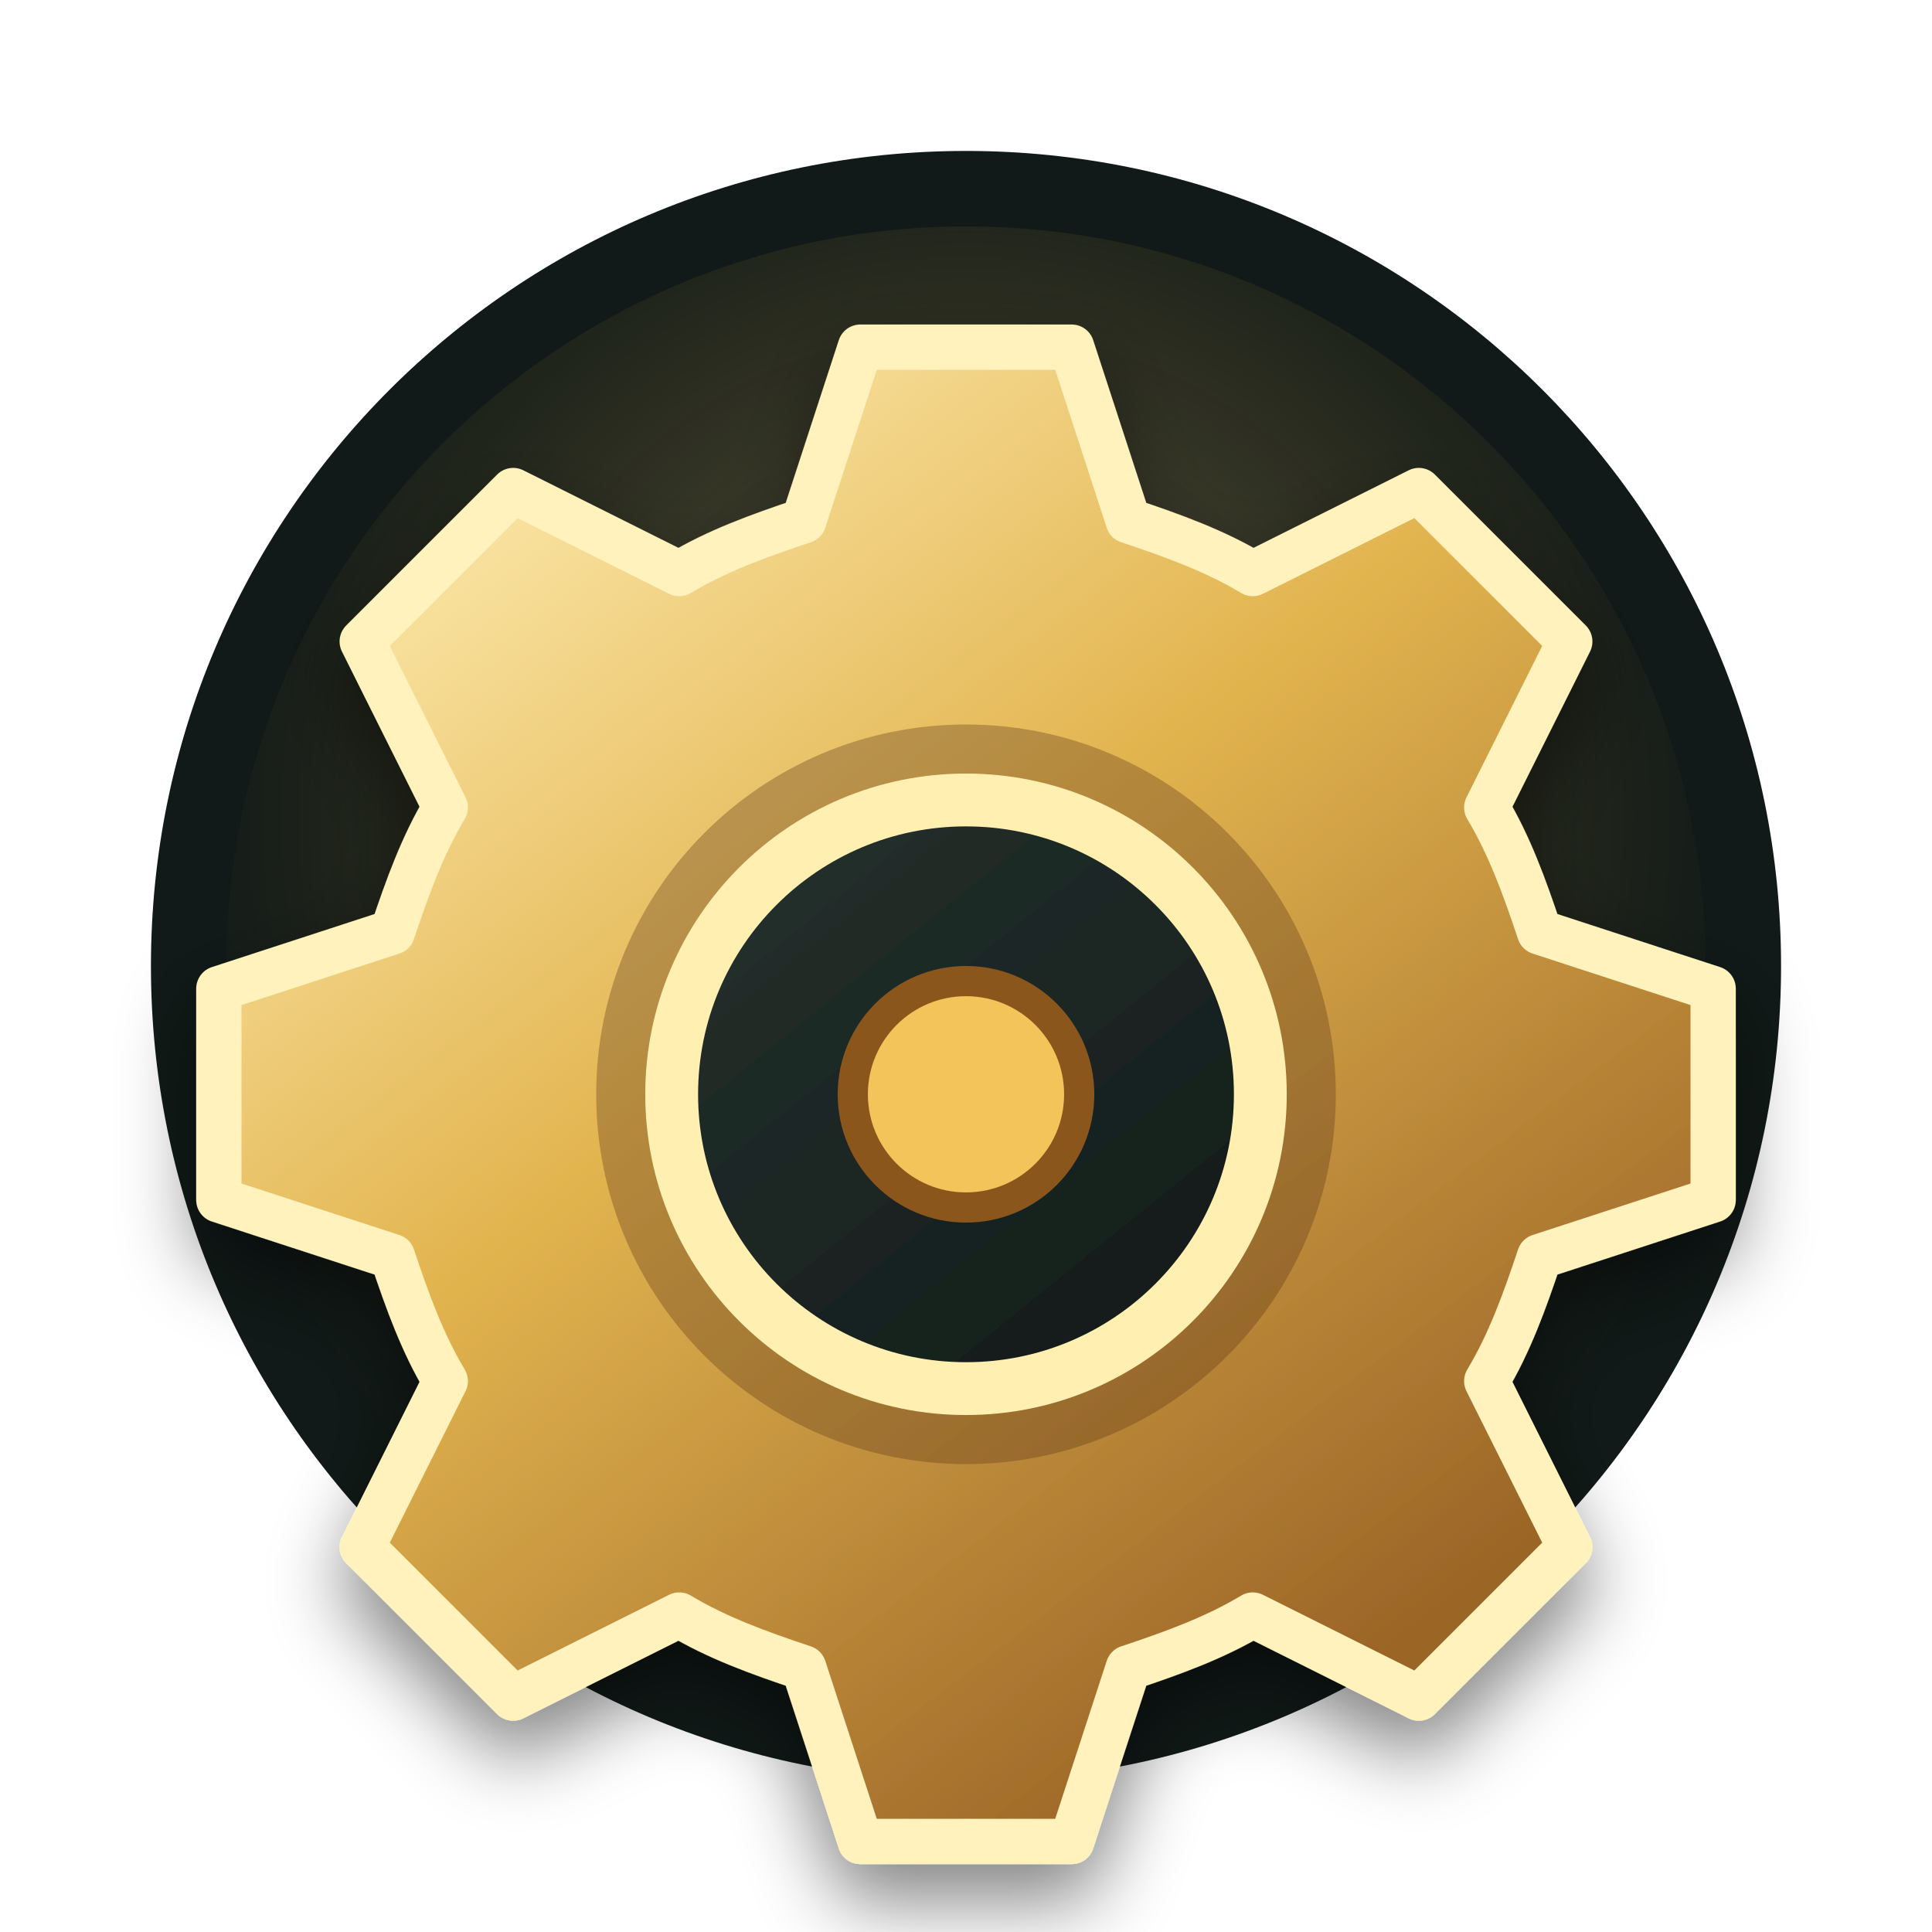
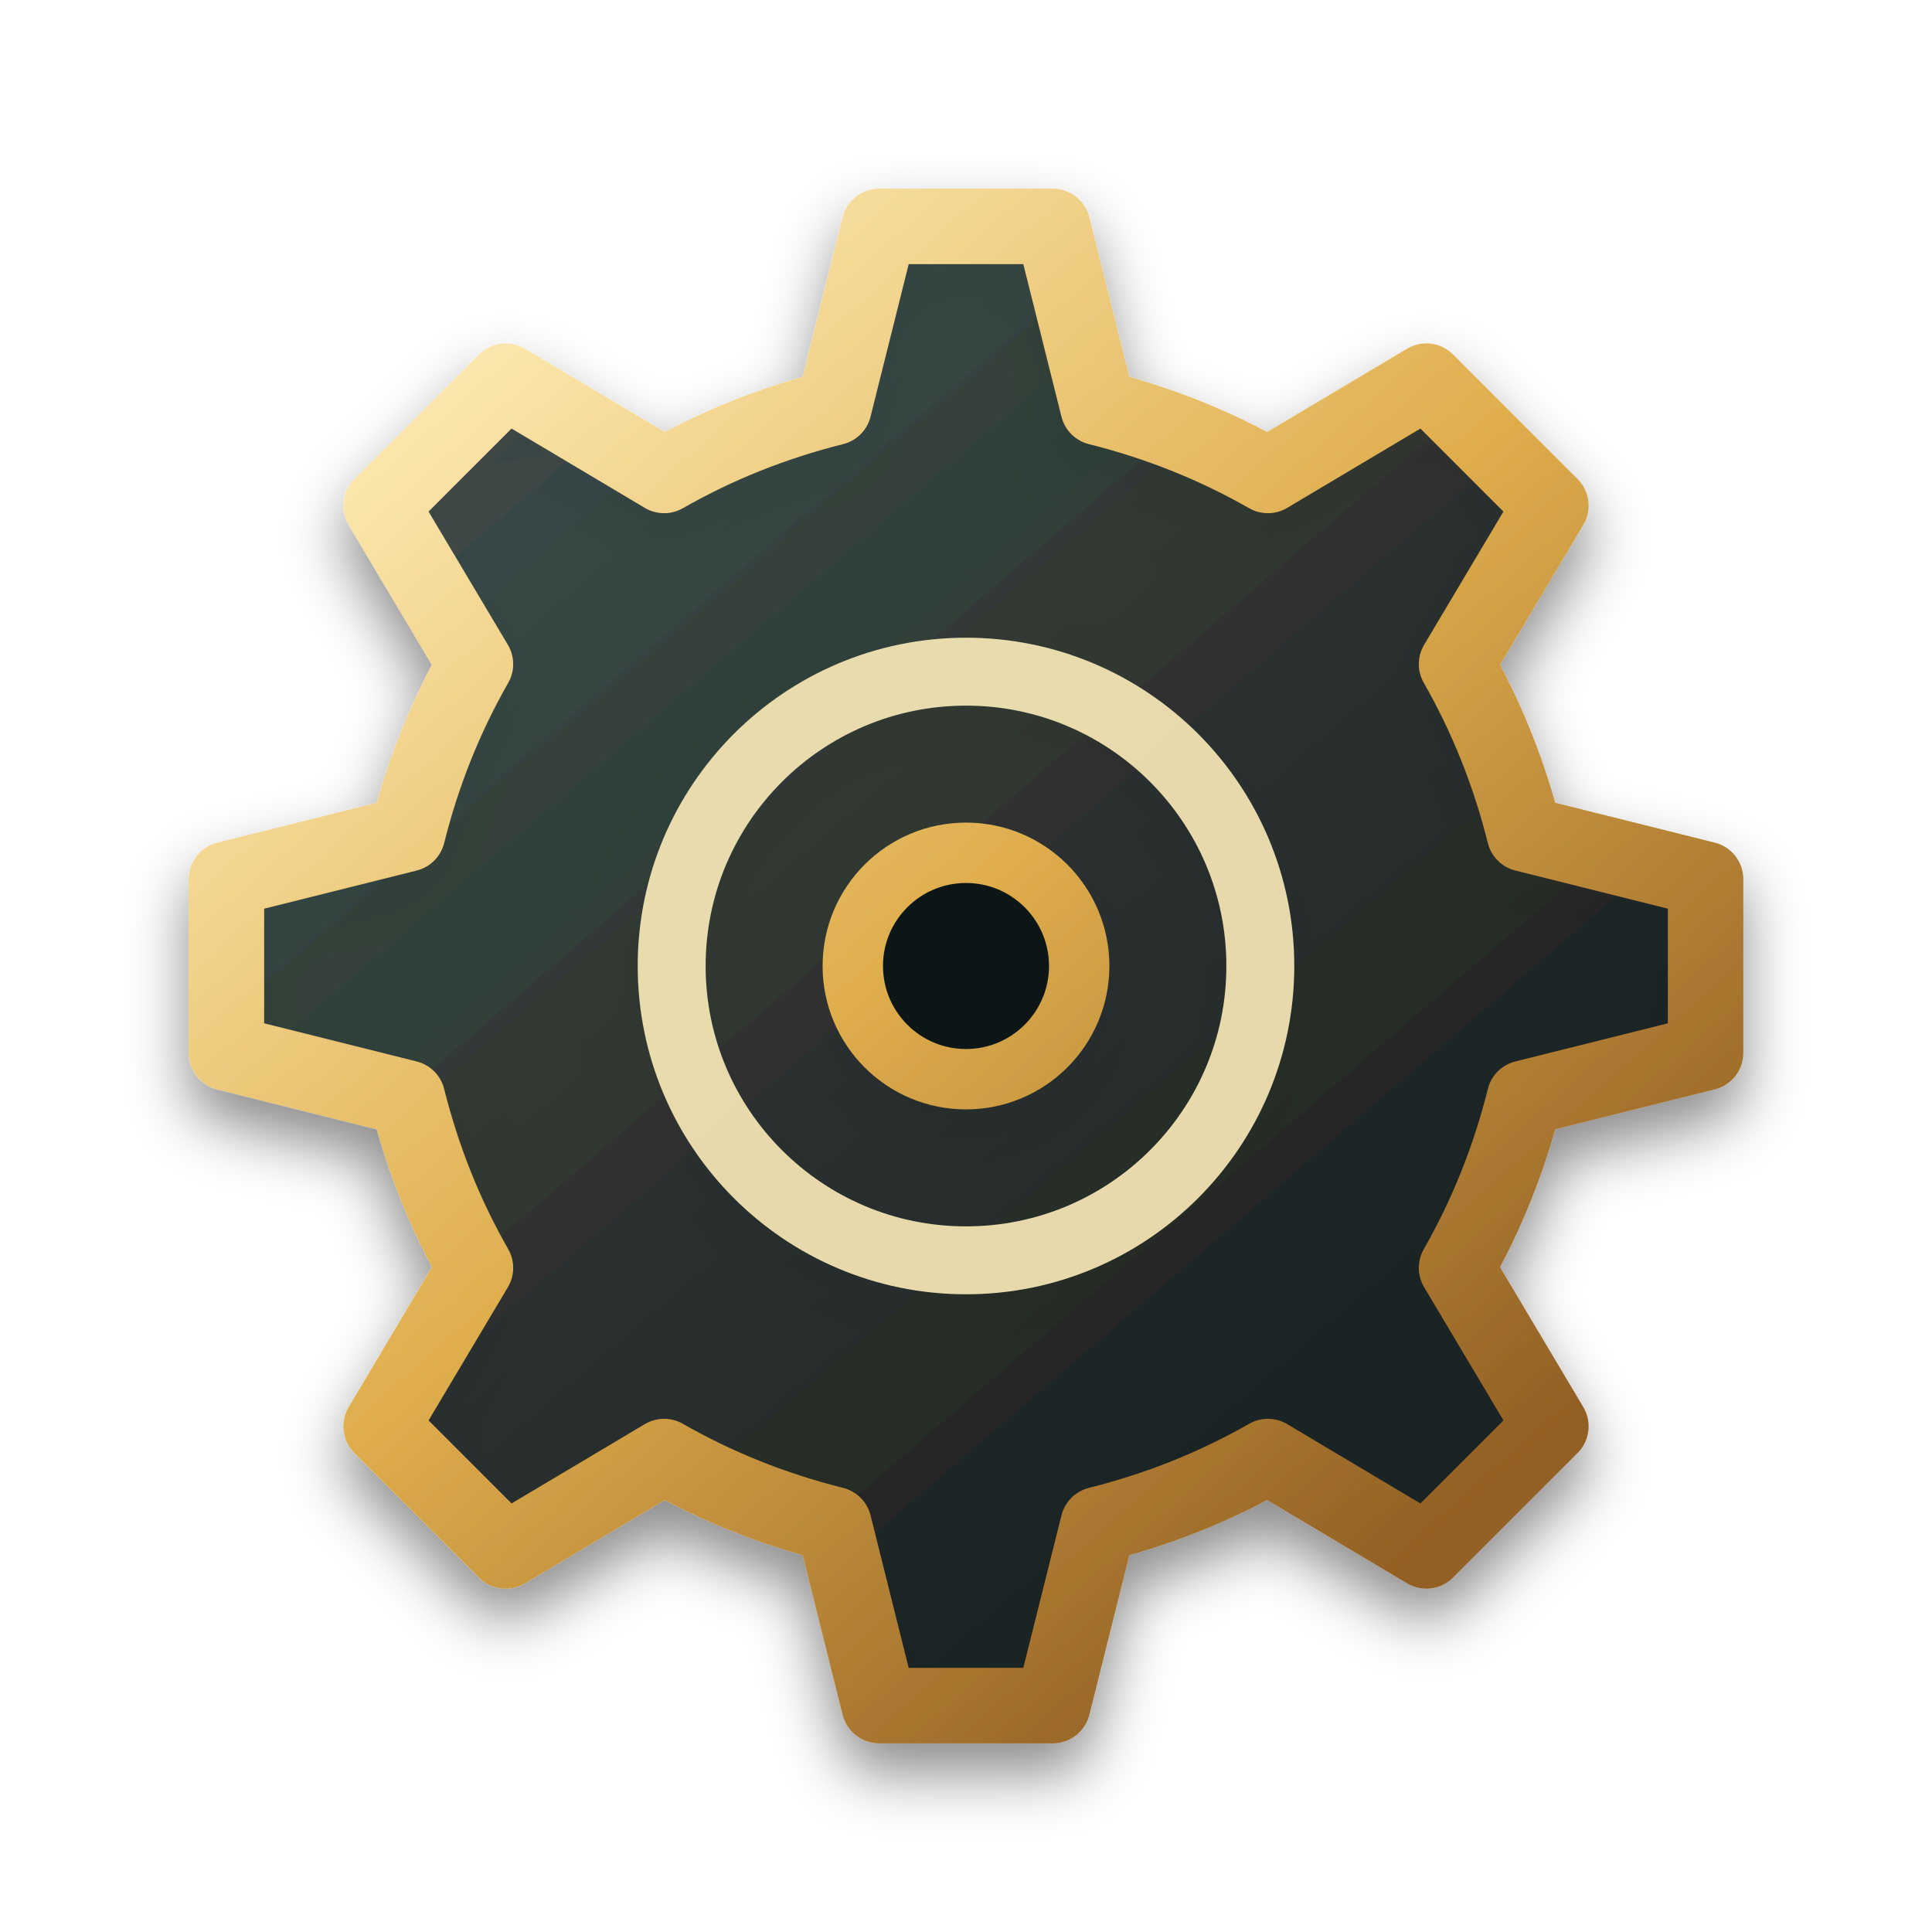
<svg xmlns="http://www.w3.org/2000/svg" viewBox="0 0 512 512" role="img" aria-label="Настройки">
  <defs>
-     <linearGradient id="gearGold" x1="128" x2="384" y1="88" y2="424" gradientUnits="userSpaceOnUse">
-       <stop offset="0" stop-color="#ffeeb5" />
-       <stop offset="0.46" stop-color="#e2b44f" />
-       <stop offset="1" stop-color="#9b6527" />
+     <linearGradient id="gearStroke" x1="112" x2="400" y1="94" y2="418" gradientUnits="userSpaceOnUse">
+       <stop offset="0" stop-color="#fff0bc" />
+       <stop offset="0.52" stop-color="#dfad4c" />
+       <stop offset="1" stop-color="#926024" />
    </linearGradient>
-     <linearGradient id="gearFace" x1="164" x2="348" y1="142" y2="370" gradientUnits="userSpaceOnUse">
-       <stop offset="0" stop-color="#2c3934" />
-       <stop offset="1" stop-color="#101817" />
+     <linearGradient id="gearFill" x1="146" x2="366" y1="128" y2="384" gradientUnits="userSpaceOnUse">
+       <stop offset="0" stop-color="#26332f" stop-opacity="0.8" />
+       <stop offset="1" stop-color="#0e1412" stop-opacity="0.9" />
    </linearGradient>
-     <radialGradient id="buttonGlow" cx="50%" cy="40%" r="62%">
-       <stop offset="0" stop-color="#fff1bc" stop-opacity="0.34" />
-       <stop offset="0.62" stop-color="#d6a548" stop-opacity="0.1" />
-       <stop offset="1" stop-color="#050807" stop-opacity="0" />
-     </radialGradient>
-     <filter id="softShadow" x="-22%" y="-22%" width="144%" height="144%">
-       <feDropShadow dx="0" dy="10" stdDeviation="10" flood-color="#030505" flood-opacity="0.48" />
+     <filter id="gearShadow" x="-22%" y="-22%" width="144%" height="144%">
+       <feDropShadow dx="0" dy="8" stdDeviation="8" flood-color="#020403" flood-opacity="0.46" />
    </filter>
  </defs>
-   <circle cx="256" cy="256" r="216" fill="#111a18" />
-   <circle cx="256" cy="256" r="196" fill="url(#buttonGlow)" />
-   <g filter="url(#softShadow)">
-     <path d="M284 92l15 46c12 4 23 8 33 14l44-22 40 40-22 44c6 10 10 21 14 33l46 15v56l-46 15c-4 12-8 23-14 33l22 44-40 40-44-22c-10 6-21 10-33 14l-15 46h-56l-15-46c-12-4-23-8-33-14l-44 22-40-40 22-44c-6-10-10-21-14-33l-46-15v-56l46-15c4-12 8-23 14-33l-22-44 40-40 44 22c10-6 21-10 33-14l15-46h56z" fill="url(#gearGold)" stroke="#fff2bd" stroke-linejoin="round" stroke-width="12" />
-     <circle cx="256" cy="290" r="98" fill="#5a3518" opacity="0.34" />
-     <circle cx="256" cy="290" r="78" fill="url(#gearFace)" stroke="#fff0b1" stroke-width="14" />
-     <circle cx="256" cy="290" r="30" fill="#f2c45a" stroke="#8b571f" stroke-width="8" />
+   <g filter="url(#gearShadow)" transform="translate(0 -28)">
+     <path d="M279 88h-46l-12 48c-16 4-31 10-45 18l-42-25-33 33 25 42c-8 14-14 29-18 45l-48 12v46l48 12c4 16 10 31 18 45l-25 42 33 33 42-25c14 8 29 14 45 18l12 48h46l12-48c16-4 31-10 45-18l42 25 33-33-25-42c8-14 14-29 18-45l48-12v-46l-48-12c-4-16-10-31-18-45l25-42-33-33-42 25c-14-8-29-14-45-18L279 88z" fill="url(#gearFill)" stroke="url(#gearStroke)" stroke-linejoin="round" stroke-width="20" />
+     <circle cx="256" cy="284" r="78" fill="none" stroke="#fff0bc" stroke-opacity="0.88" stroke-width="18" />
+     <circle cx="256" cy="284" r="30" fill="#101817" stroke="url(#gearStroke)" stroke-width="16" />
  </g>
</svg>
